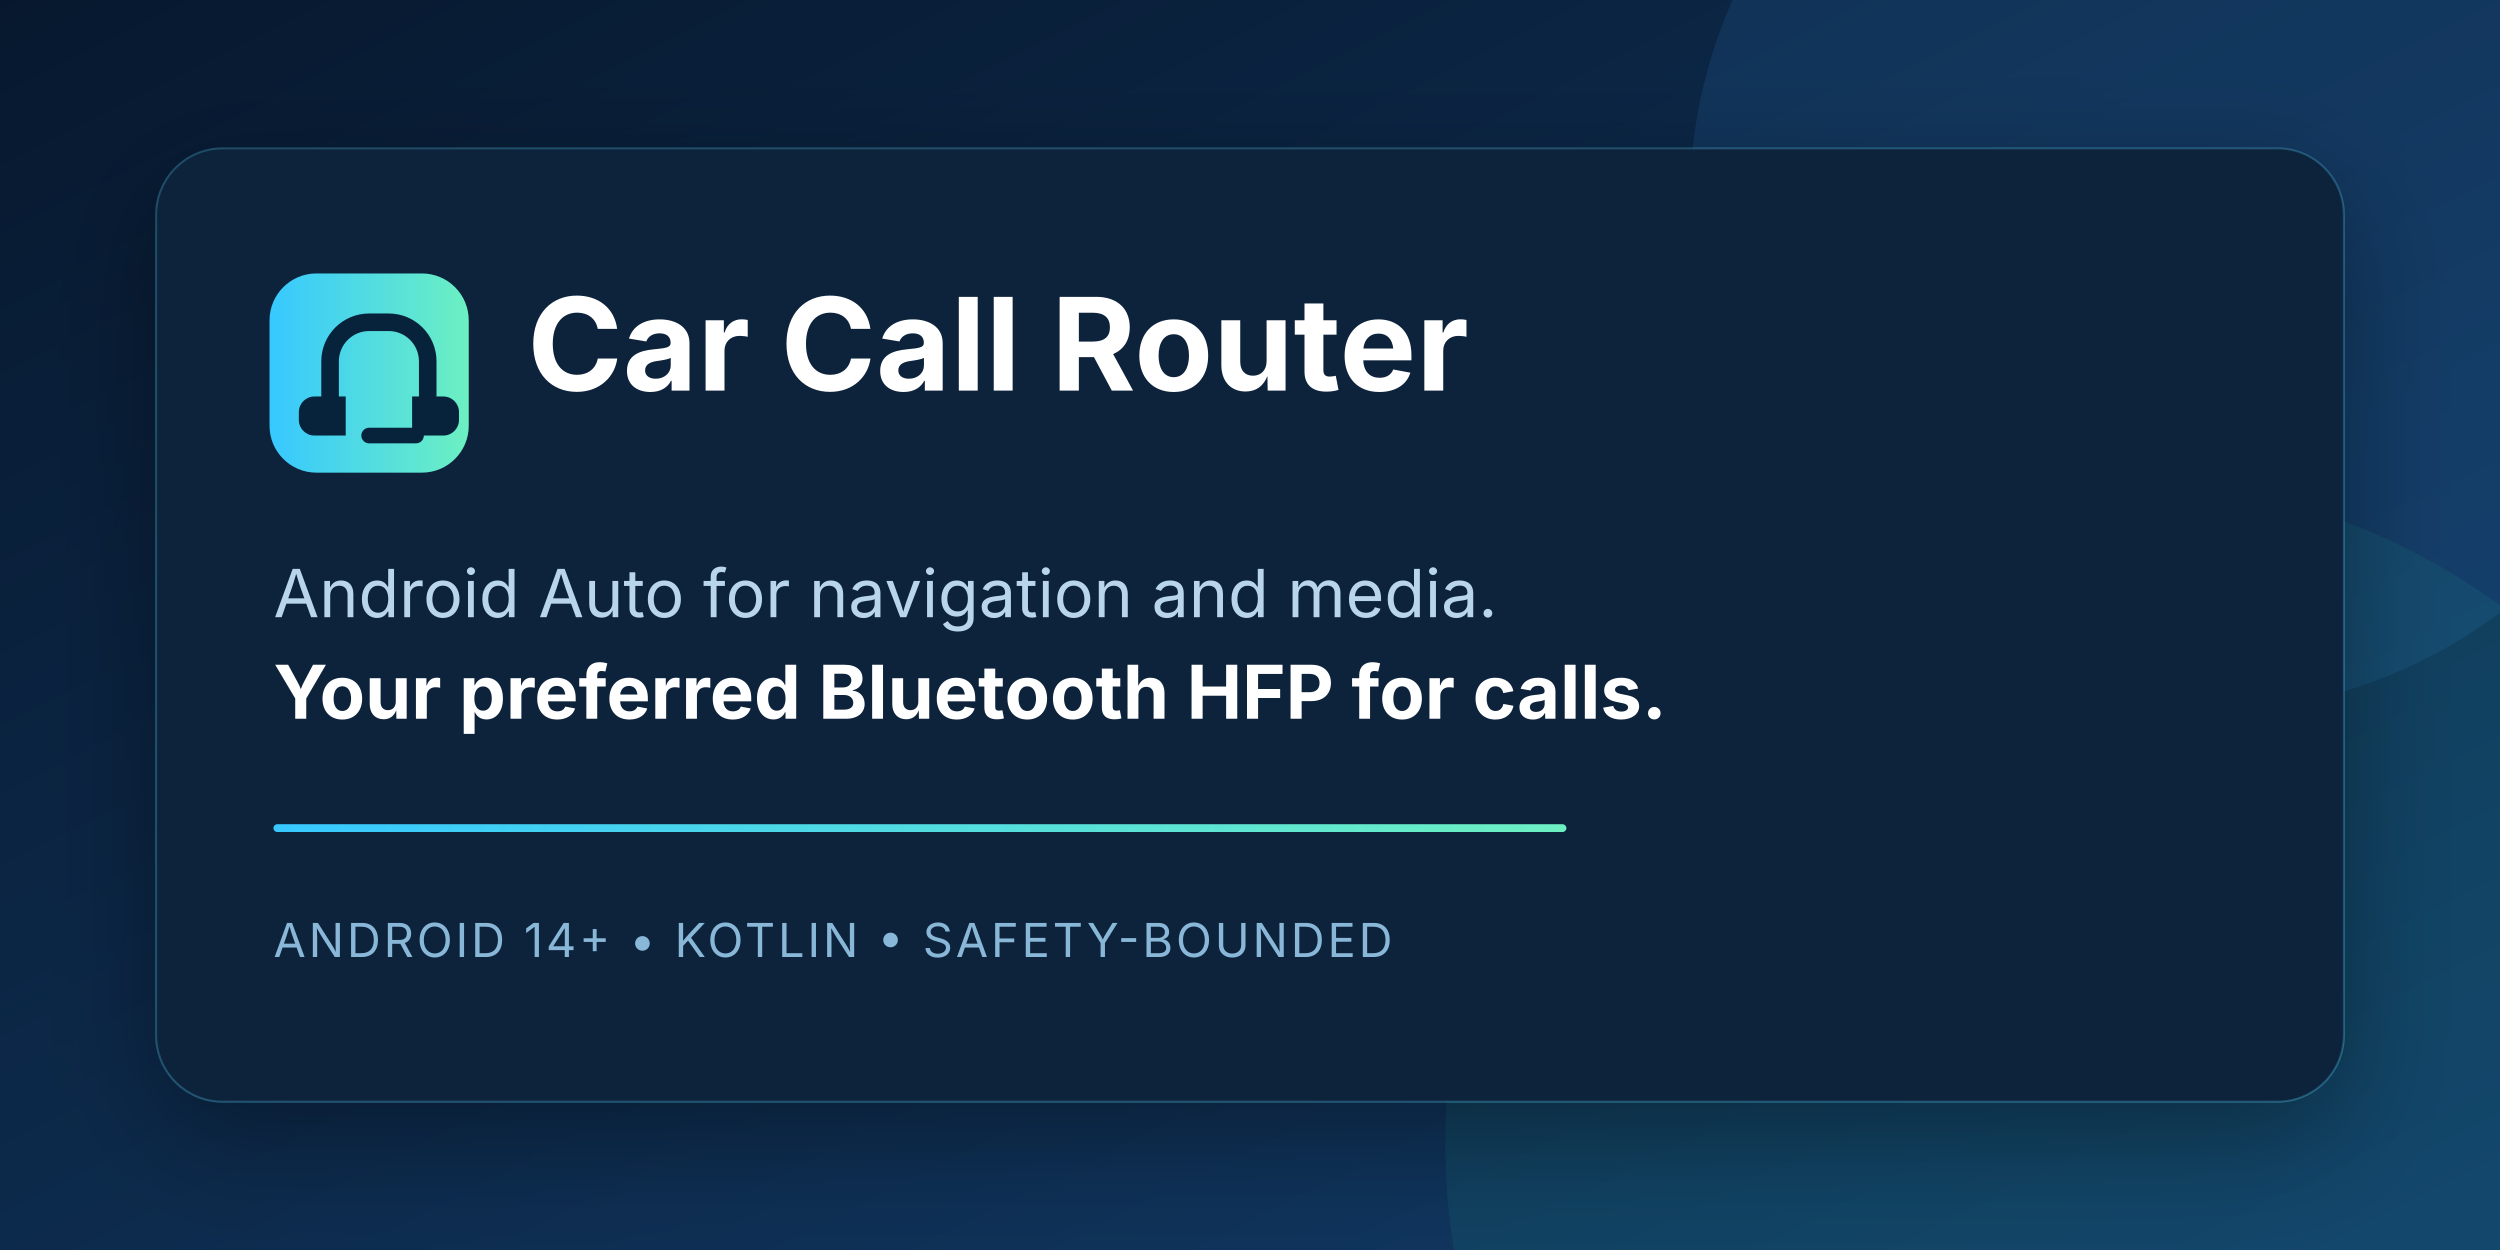
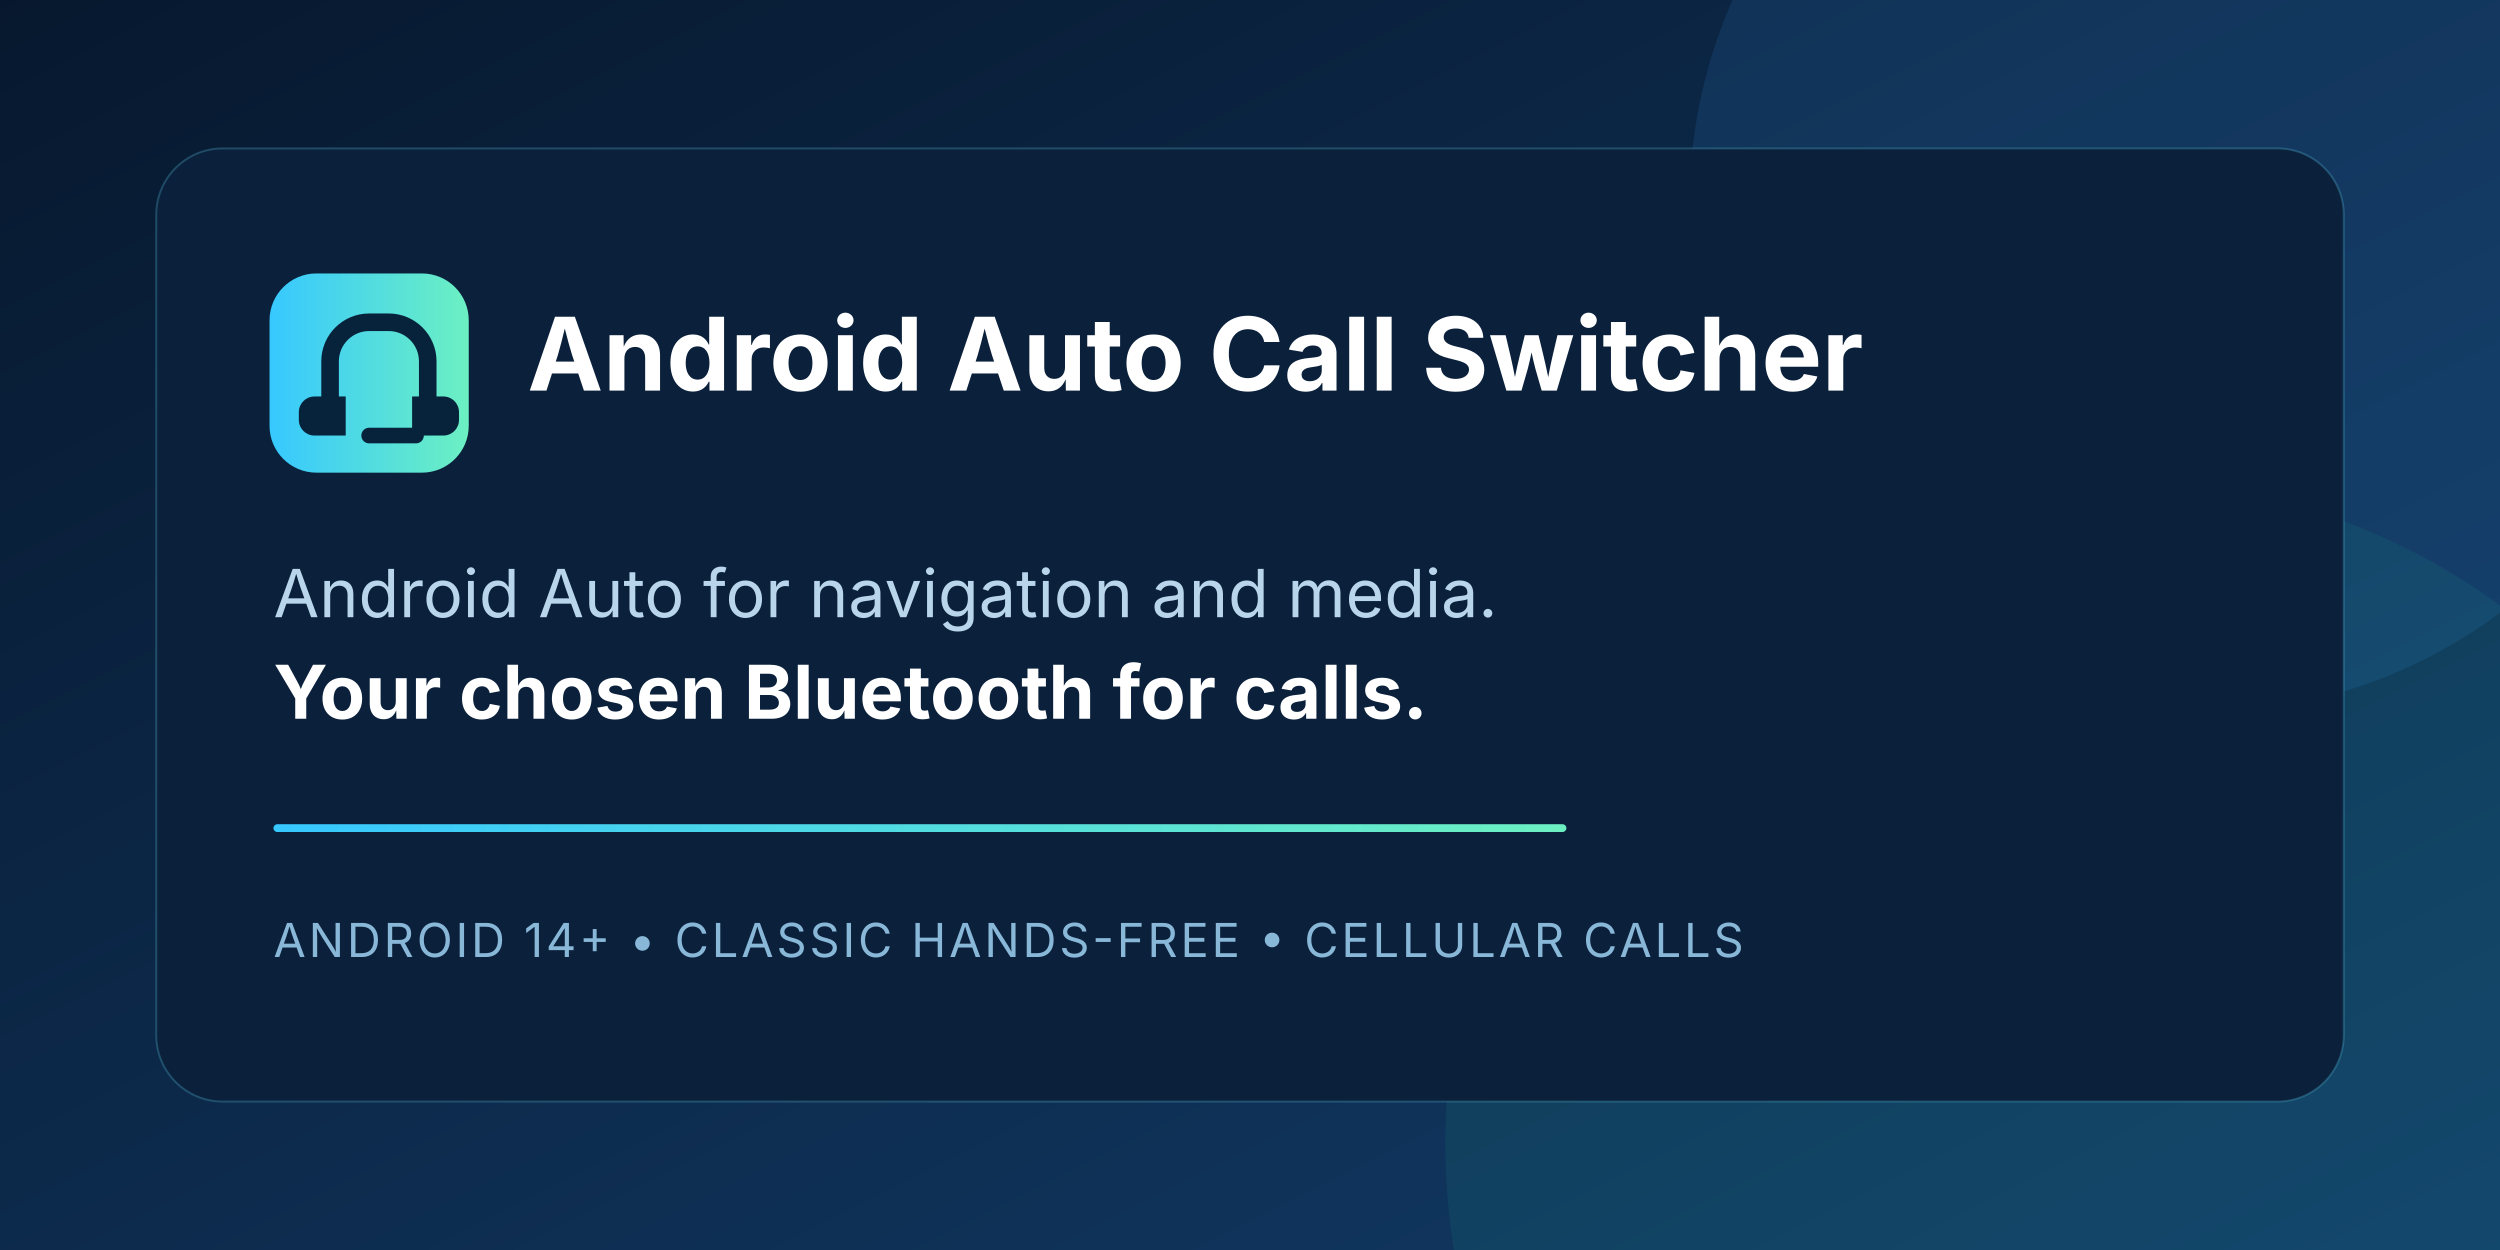
<svg xmlns="http://www.w3.org/2000/svg" width="1280" height="640" viewBox="0 0 1280 640" role="img" aria-labelledby="title description">
  <defs>
    <linearGradient id="background" x1="0" y1="0" x2="1" y2="1">
      <stop offset="0" stop-color="#07182e" />
      <stop offset="1" stop-color="#123c69" />
    </linearGradient>
    <linearGradient id="accent" x1="0" y1="0" x2="1" y2="0">
      <stop offset="0" stop-color="#37c8ff" />
      <stop offset="1" stop-color="#6cf0c2" />
    </linearGradient>
    <filter id="shadow" x="-20%" y="-20%" width="140%" height="140%">
      <feDropShadow dx="0" dy="18" stdDeviation="28" flood-color="#000" flood-opacity=".35" />
    </filter>
  </defs>
  <rect width="1280" height="640" fill="url(#background)" />
  <circle cx="1125" cy="105" r="260" fill="#2b77b8" opacity=".18" />
  <circle cx="1080" cy="585" r="340" fill="#1bb68a" opacity=".10" />
  <g transform="translate(80 76)">
-     <rect width="1120" height="488" rx="34" fill="#0a203b" stroke="#64d9f5" stroke-opacity=".24" filter="url(#shadow)" />
+     <rect width="1120" height="488" rx="34" fill="#0a203b" stroke="#64d9f5" stroke-opacity=".24" />
    <g transform="translate(58 64)">
      <rect width="102" height="102" rx="24" fill="url(#accent)" />
      <path d="M31 70V45a20 20 0 0 1 20-20h10a20 20 0 0 1 20 20v25" fill="none" stroke="#07223b" stroke-width="9" stroke-linecap="round" />
      <path d="M23 63h16v20H23a8 8 0 0 1-8-8v-4a8 8 0 0 1 8-8Zm66 0h-16v20h16a8 8 0 0 0 8-8v-4a8 8 0 0 0-8-8Z" fill="#07223b" />
      <path d="M51 83h24" stroke="#07223b" stroke-width="8" stroke-linecap="round" />
    </g>
-     <text x="190" y="124" fill="#fff" font-family="Inter,Segoe UI,Arial,sans-serif" font-size="66" font-weight="750">Car Call Router</text>
+     <text x="190" y="124" fill="#fff" font-family="Inter,Segoe UI,Arial,sans-serif" font-size="52" font-weight="750">Android Auto Call Switcher</text>
    <text x="60" y="240" fill="#b8d5eb" font-family="Inter,Segoe UI,Arial,sans-serif" font-size="34">Android Auto for navigation and media.</text>
-     <text x="60" y="292" fill="#fff" font-family="Inter,Segoe UI,Arial,sans-serif" font-size="38" font-weight="650">Your preferred Bluetooth HFP for calls.</text>
+     <text x="60" y="292" fill="#fff" font-family="Inter,Segoe UI,Arial,sans-serif" font-size="38" font-weight="650">Your chosen Bluetooth for calls.</text>
    <rect x="60" y="346" width="662" height="4" rx="2" fill="url(#accent)" />
-     <text x="60" y="414" fill="#89b7d8" font-family="Inter,Segoe UI,Arial,sans-serif" font-size="24" letter-spacing="1.5">ANDROID 14+   •   KOTLIN   •   SAFETY-BOUNDED</text>
+     <text x="60" y="414" fill="#89b7d8" font-family="Inter,Segoe UI,Arial,sans-serif" font-size="24" letter-spacing="1.5">ANDROID 14+   •   CLASSIC HANDS-FREE   •   CELLULAR CALLS</text>
  </g>
</svg>
